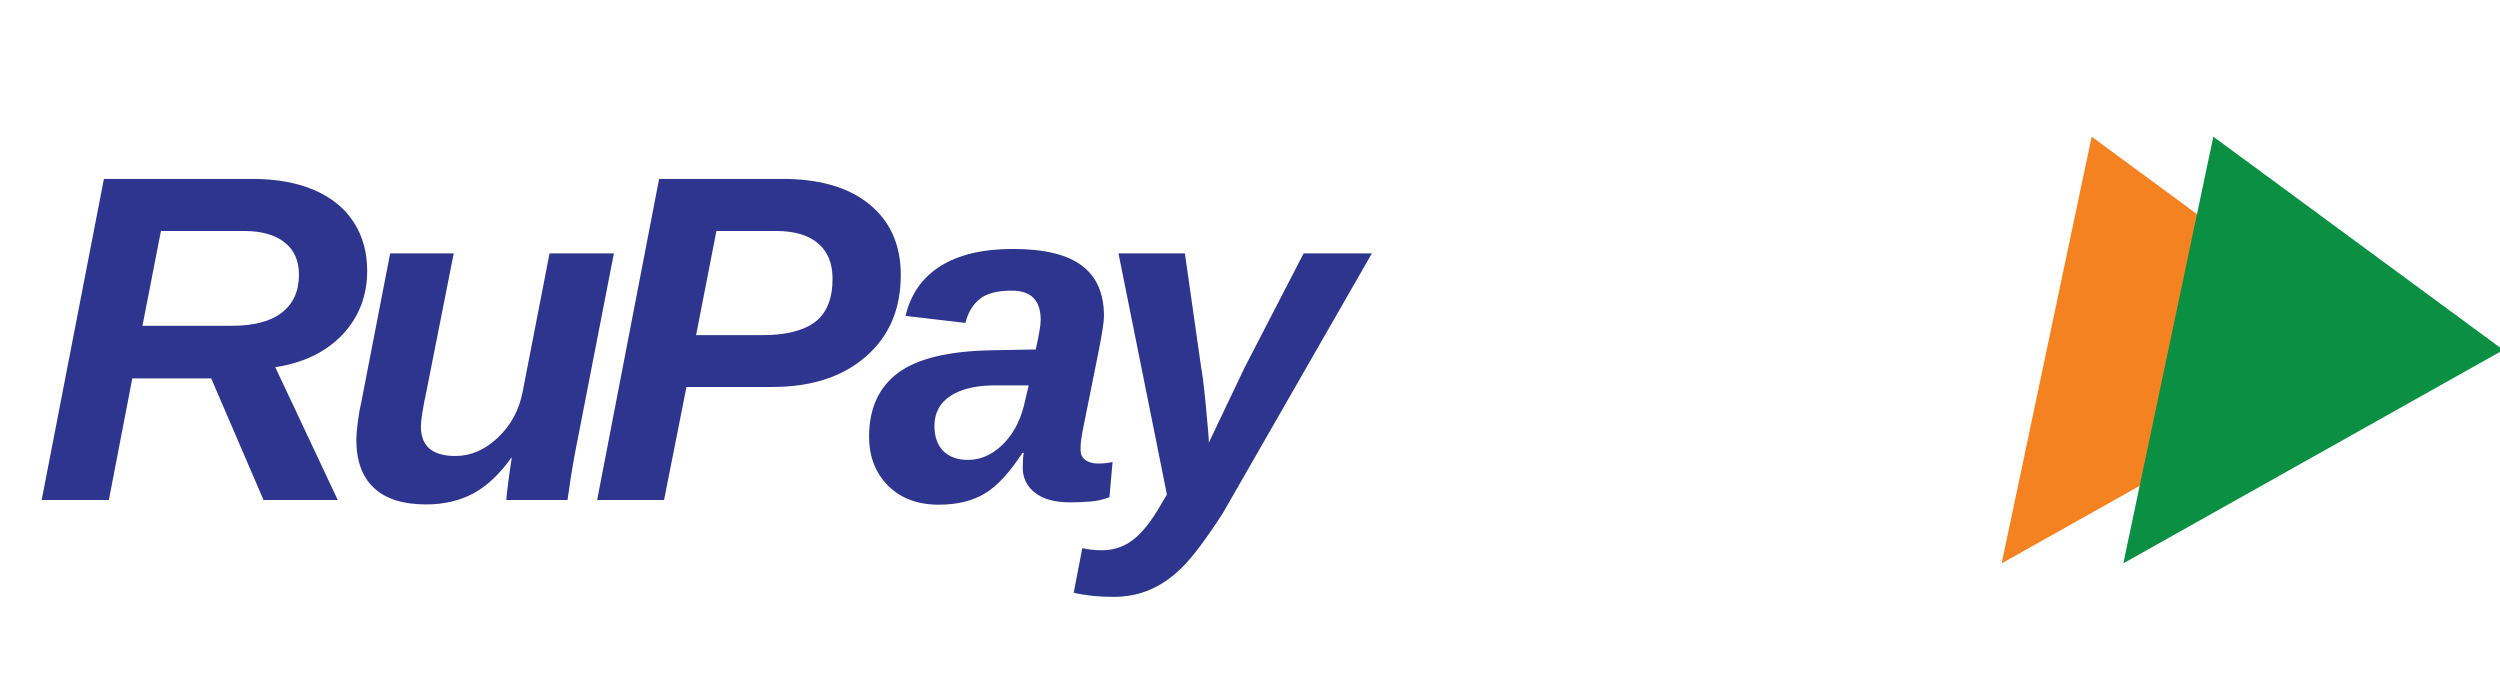
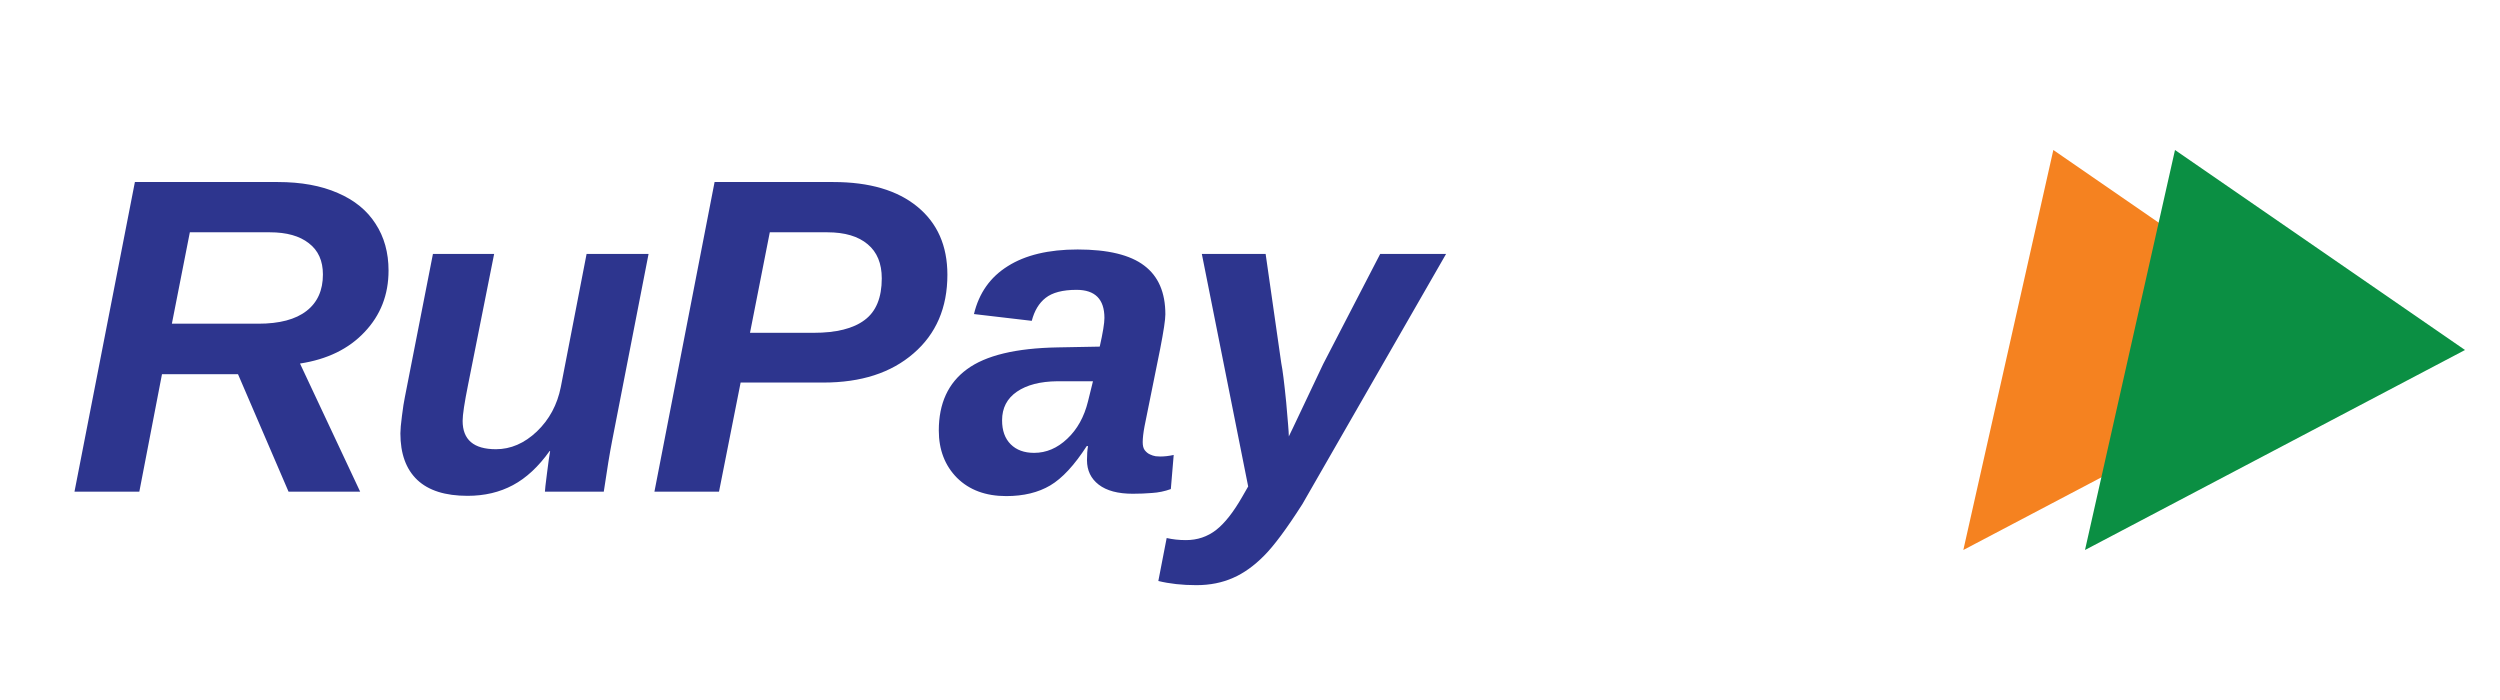
<svg xmlns="http://www.w3.org/2000/svg" viewBox="0 0 150 42" role="img" aria-labelledby="title">
  <rect width="150" height="42" fill="none" />
-   <text x="2" y="30" fill="#2D358E" font-family="Arial Black, Arial, Helvetica, sans-serif" font-size="28" font-style="italic" font-weight="900" letter-spacing="-2">
+   <text x="4" y="29.5" fill="#2D358E" font-family="Arial, Helvetica, sans-serif" font-size="27" font-style="italic" font-weight="800" letter-spacing="-0.6">
    RuPay
  </text>
-   <path fill="#F58220" d="m125.5 8.2 17.4 12.8-22.8 12.8 5.4-25.6Z" />
-   <path fill="#0B8F43" d="m132.8 8.2 17.4 12.8-22.8 12.8 5.4-25.6Z" />
+   <path fill="#F58220" d="M123.2 9 140.6 21 117.8 33l5.4-24Z" />
+   <path fill="#0B8F43" d="M130.5 9 147.9 21 125.1 33l5.4-24Z" />
</svg>
